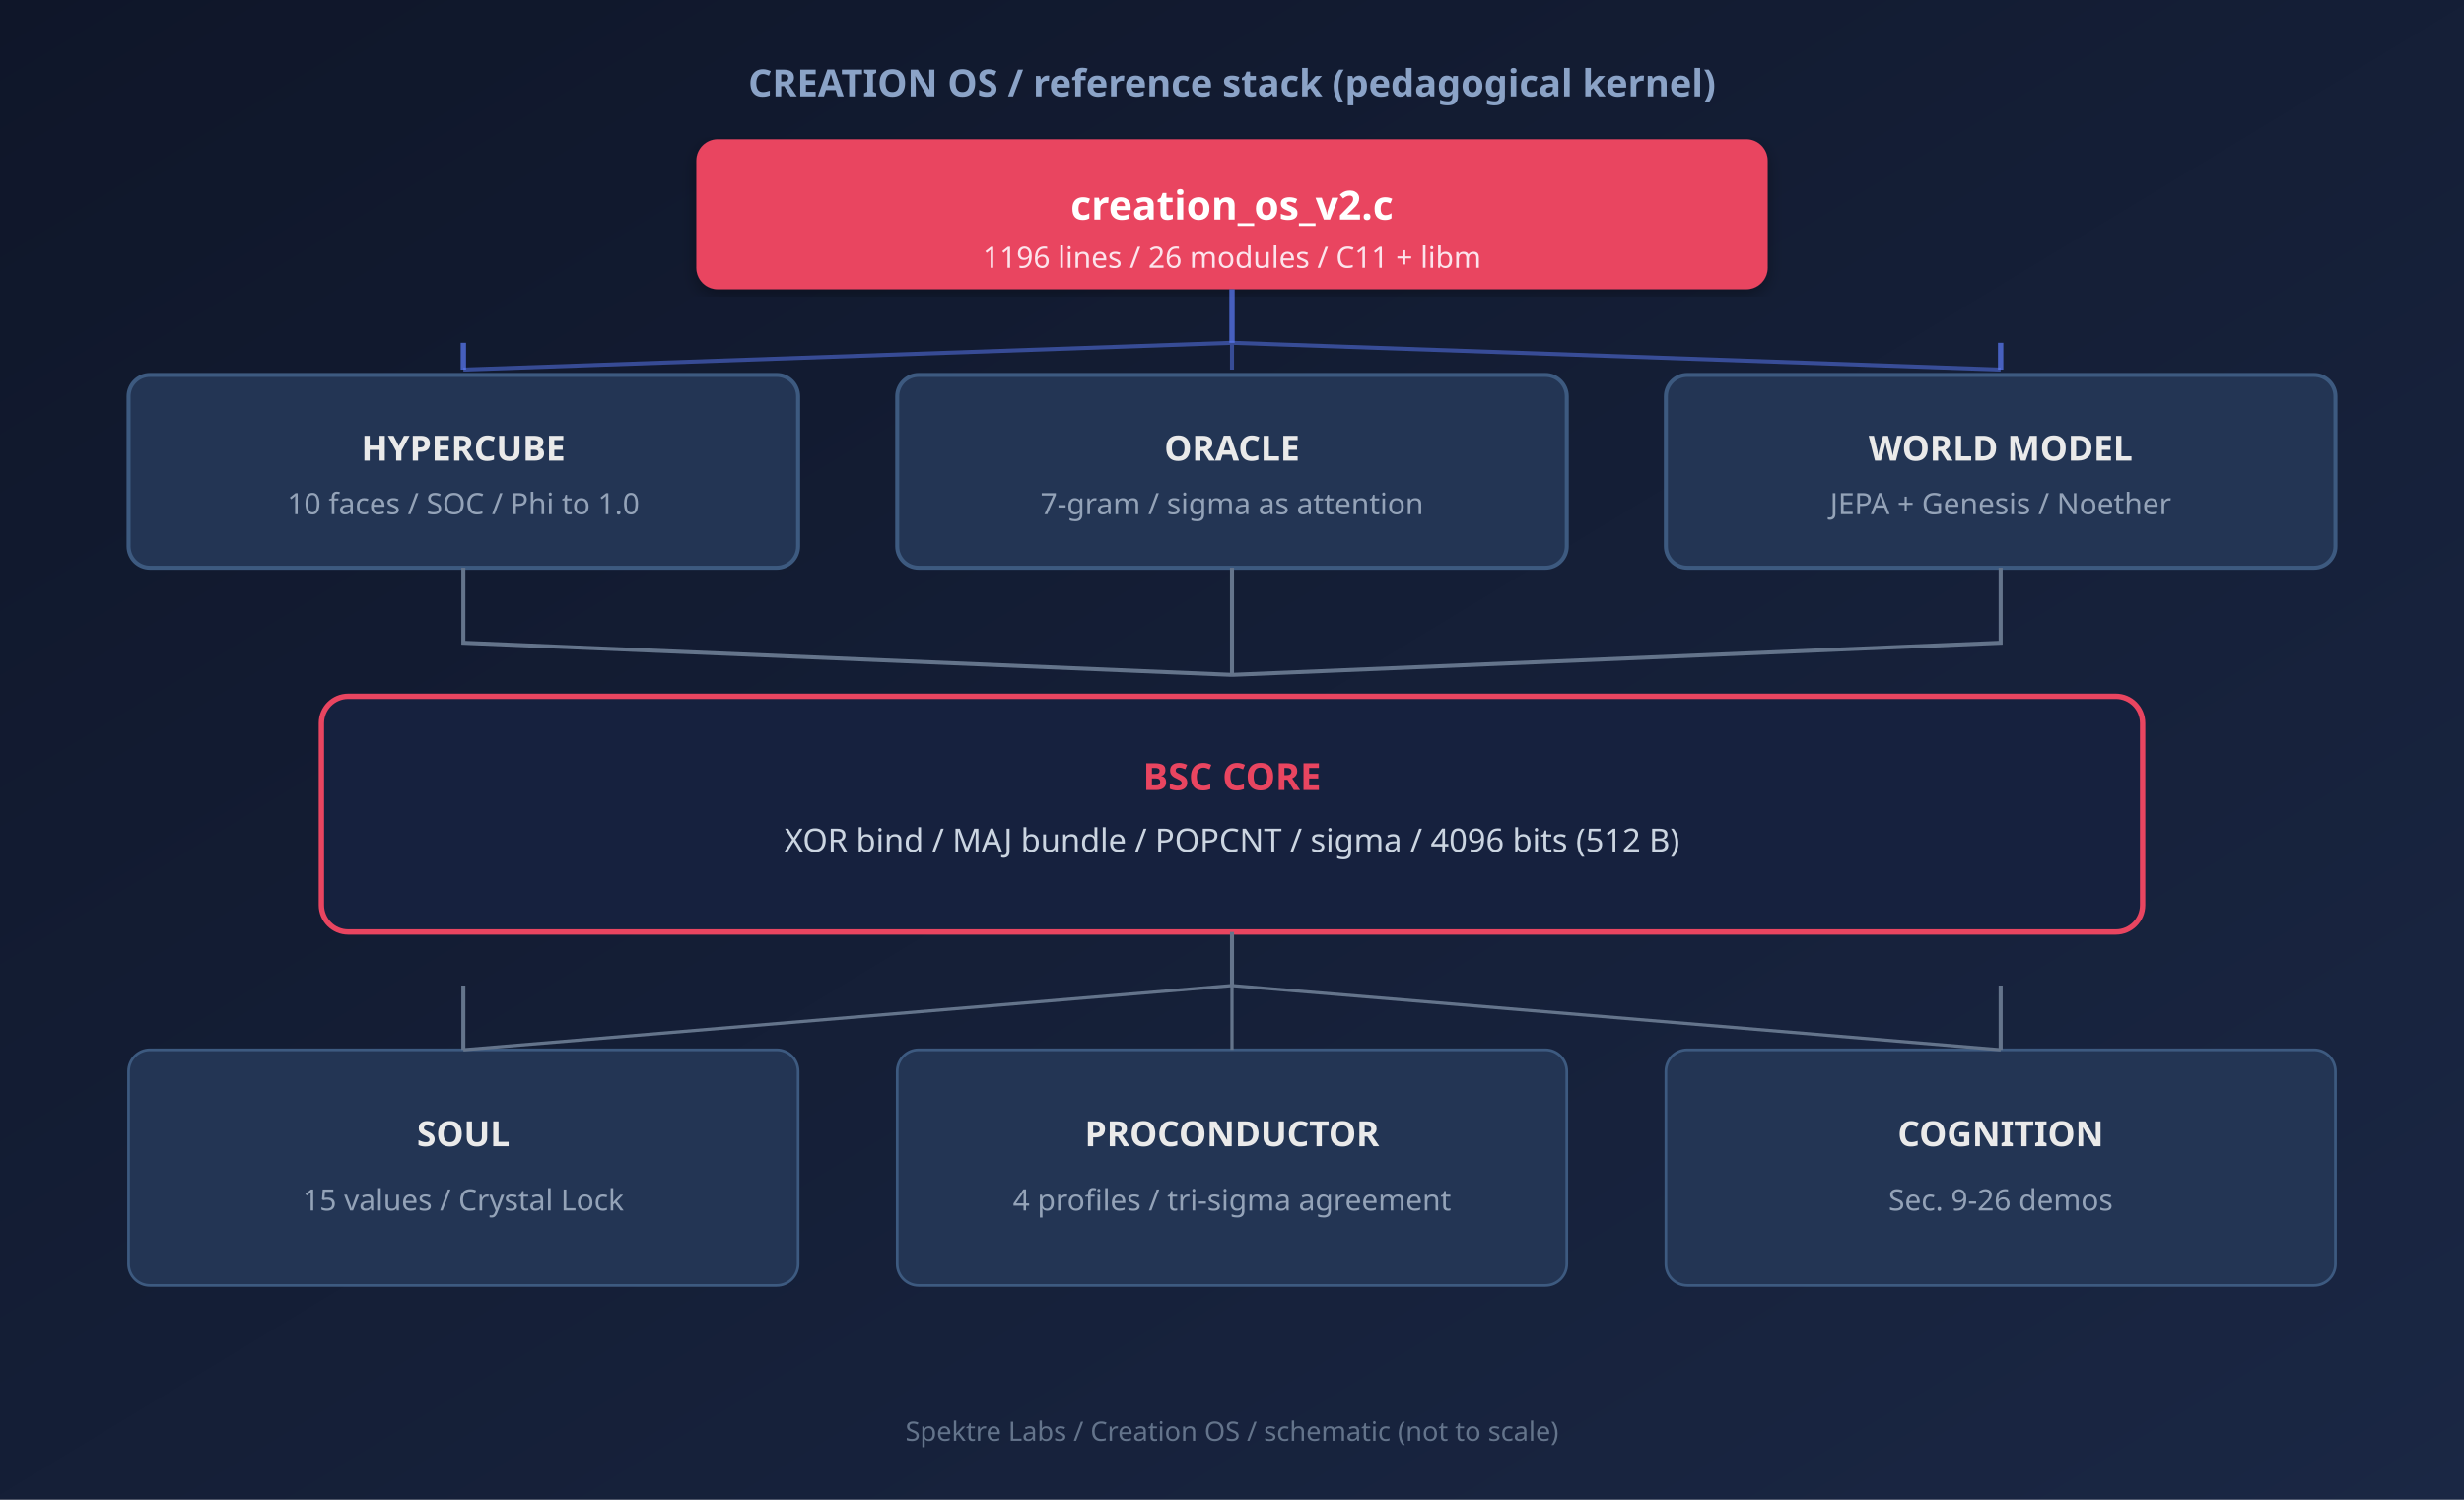
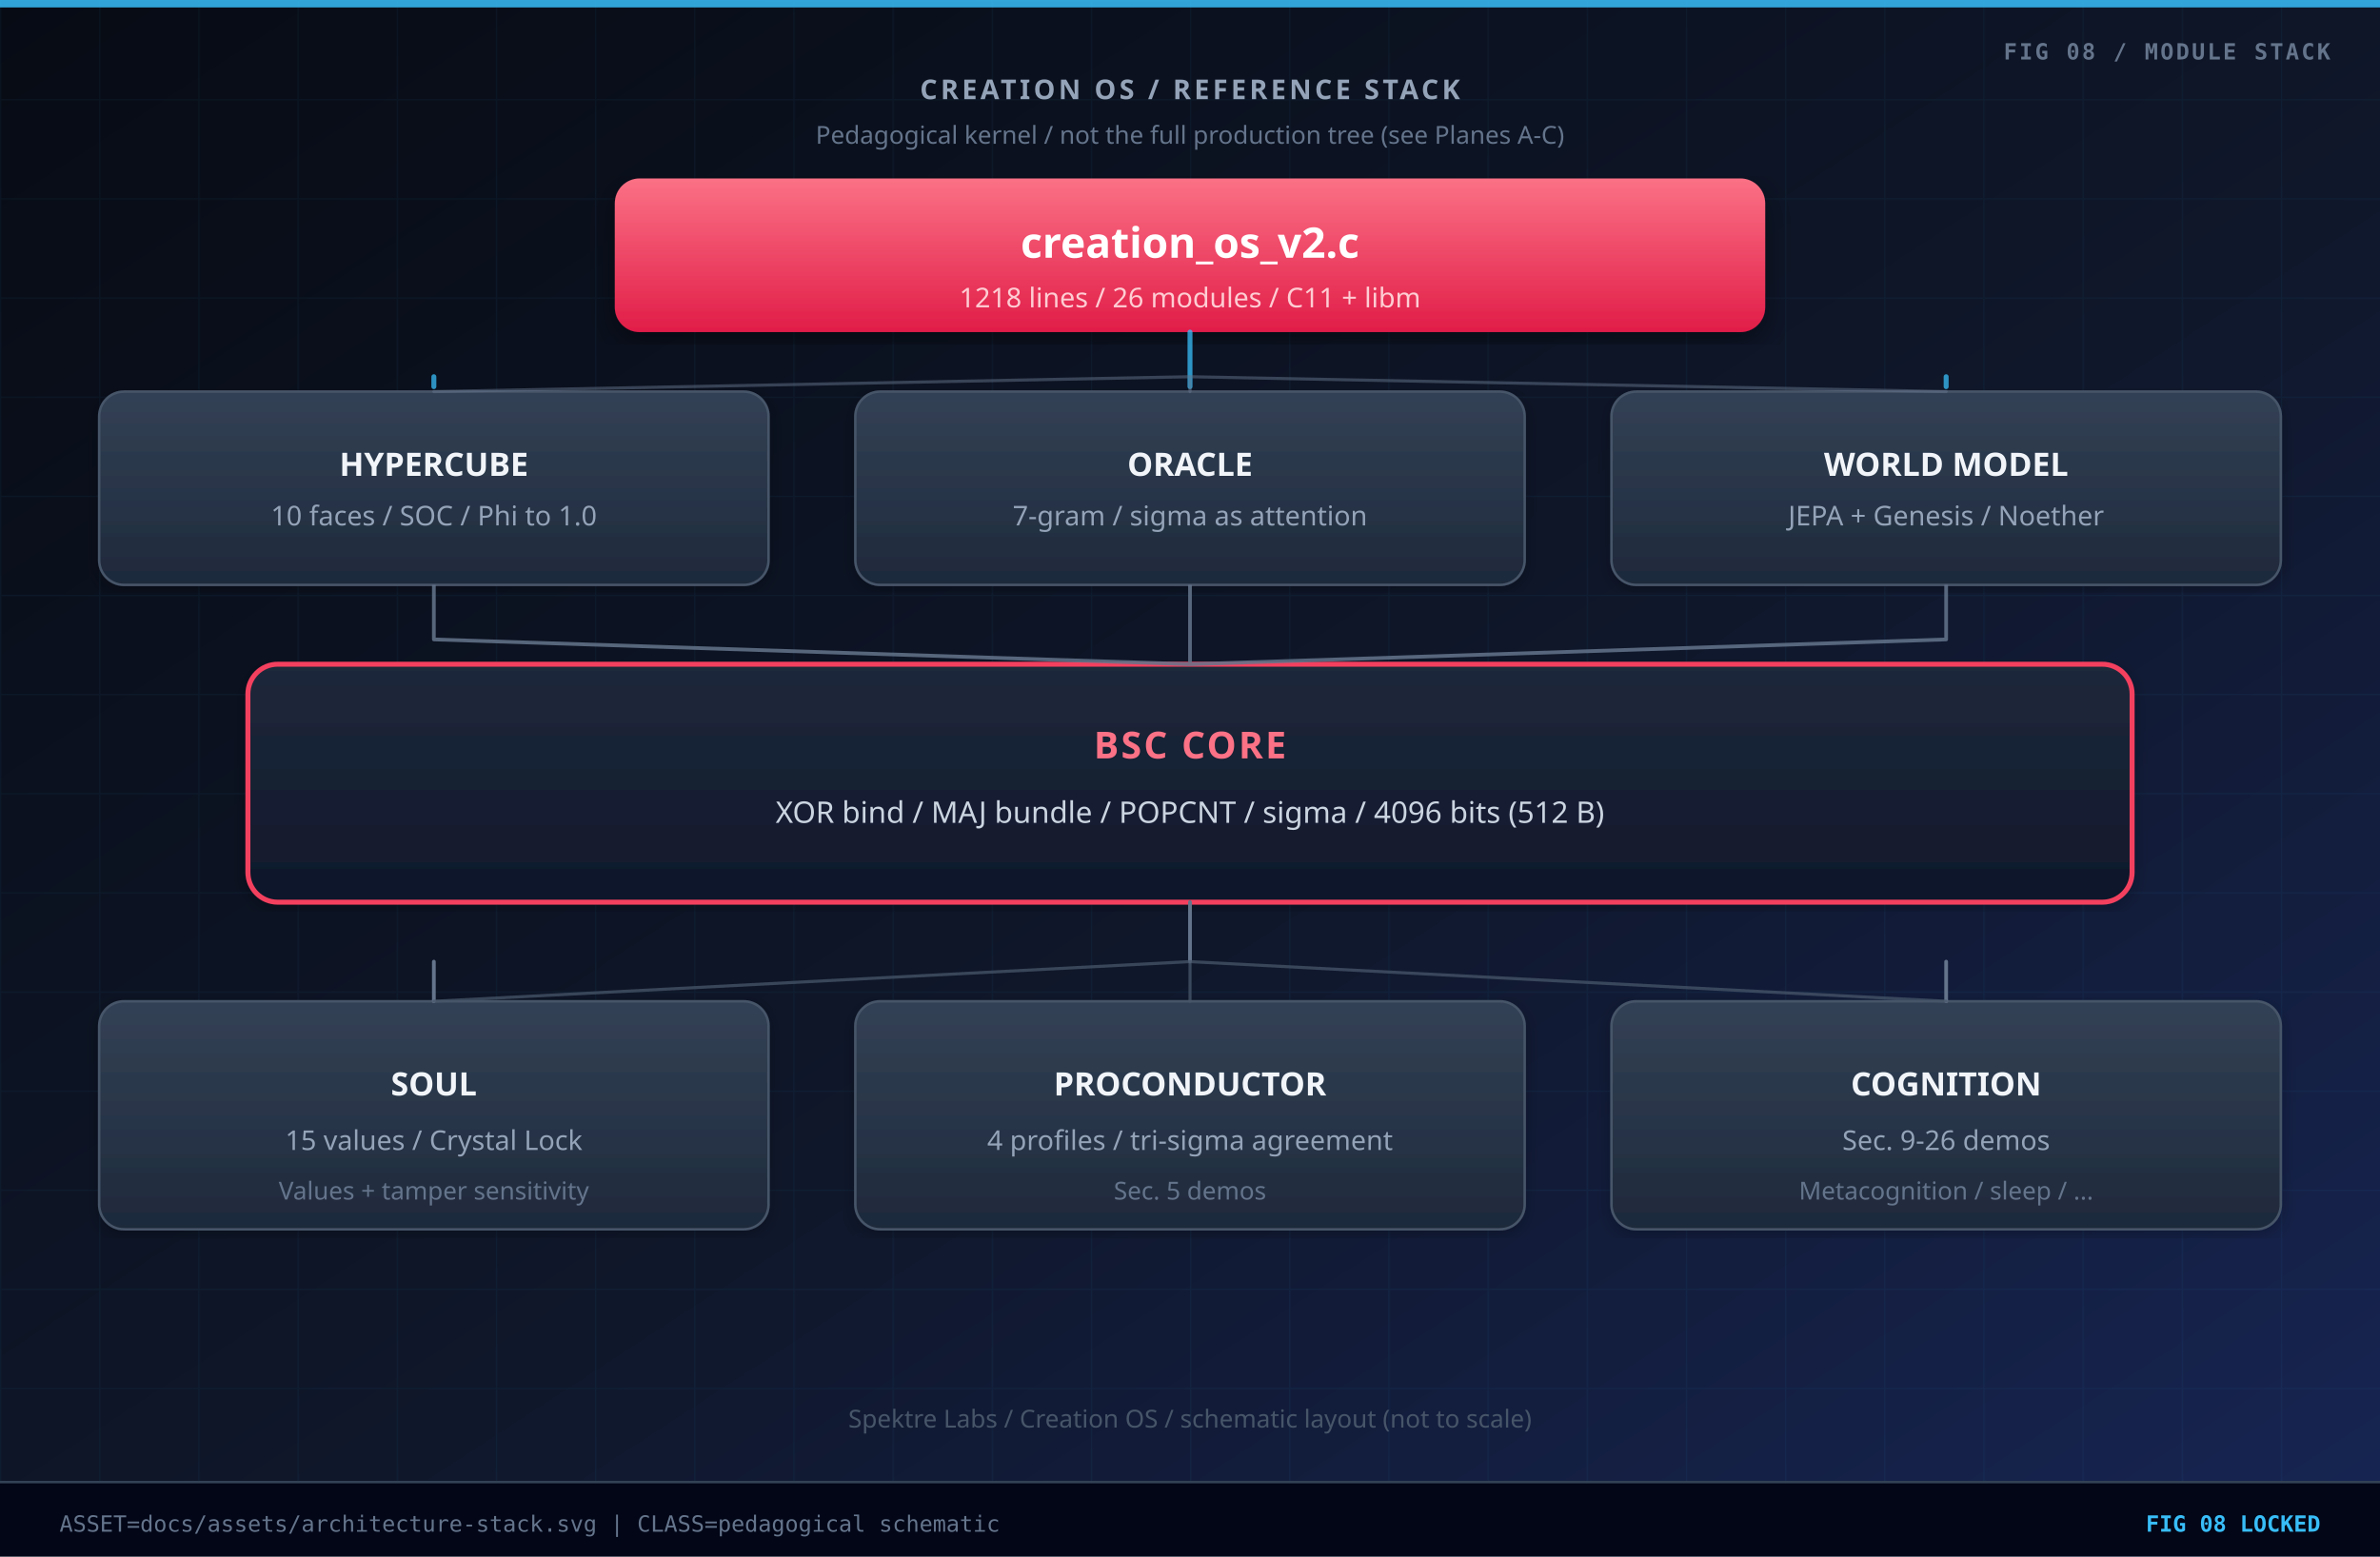
- <svg xmlns="http://www.w3.org/2000/svg" viewBox="0 0 920 560" role="img" aria-labelledby="title desc">
+ <svg xmlns="http://www.w3.org/2000/svg" viewBox="0 0 960 628" role="img" aria-labelledby="title desc">
  <defs>
    <linearGradient id="bg" x1="0%" y1="0%" x2="100%" y2="100%">
-       <stop offset="0%" style="stop-color:#0f1629" />
-       <stop offset="100%" style="stop-color:#1a2744" />
+       <stop offset="0%" style="stop-color:#070b14" />
+       <stop offset="55%" style="stop-color:#0f172a" />
+       <stop offset="100%" style="stop-color:#172554" />
    </linearGradient>
-     <filter id="shadow" x="-5%" y="-5%" width="110%" height="110%">
-       <feDropShadow dx="0" dy="2" stdDeviation="3" flood-color="#000" flood-opacity="0.35" />
+     <linearGradient id="hero" x1="0%" y1="0%" x2="0%" y2="100%">
+       <stop offset="0%" style="stop-color:#fb7185" />
+       <stop offset="100%" style="stop-color:#e11d48" />
+     </linearGradient>
+     <linearGradient id="panel" x1="0%" y1="0%" x2="0%" y2="100%">
+       <stop offset="0%" style="stop-color:#334155" />
+       <stop offset="100%" style="stop-color:#1e293b" />
+     </linearGradient>
+     <linearGradient id="coreFill" x1="0%" y1="0%" x2="0%" y2="100%">
+       <stop offset="0%" style="stop-color:#1e293b" />
+       <stop offset="100%" style="stop-color:#0f172a" />
+     </linearGradient>
+     <filter id="elev" x="-8%" y="-8%" width="116%" height="116%">
+       <feDropShadow dx="0" dy="4" stdDeviation="6" flood-color="#000" flood-opacity="0.45" />
    </filter>
+     <filter id="soft" x="-4%" y="-4%" width="108%" height="108%">
+       <feDropShadow dx="0" dy="2" stdDeviation="3" flood-color="#000" flood-opacity="0.25" />
+     </filter>
+     <pattern id="as-grid" width="40" height="40" patternUnits="userSpaceOnUse">
+       <path d="M40 0H0V40" fill="none" stroke="#38bdf8" stroke-opacity="0.05" stroke-width="1" />
+     </pattern>
  </defs>
  <rect width="100%" height="100%" fill="url(#bg)" />
-   <text x="460" y="36" text-anchor="middle" fill="#8ba3c7" font-family="ui-sans-serif,system-ui,sans-serif" font-size="14" font-weight="600">CREATION OS / reference stack (pedagogical kernel)</text>
-   <rect x="260" y="52" width="400" height="56" rx="8" fill="#e94560" filter="url(#shadow)" />
-   <text x="460" y="82" text-anchor="middle" fill="#fff" font-family="ui-sans-serif,system-ui,sans-serif" font-size="15" font-weight="700">creation_os_v2.c</text>
-   <text x="460" y="100" text-anchor="middle" fill="#fce4ec" font-family="ui-sans-serif,system-ui,sans-serif" font-size="11">1196 lines / 26 modules / C11 + libm</text>
-   <rect x="48" y="140" width="250" height="72" rx="8" fill="#233554" stroke="#3d5a80" stroke-width="1.5" />
-   <text x="173" y="172" text-anchor="middle" fill="#eaeaea" font-family="ui-sans-serif,system-ui,sans-serif" font-size="13" font-weight="600">HYPERCUBE</text>
-   <text x="173" y="192" text-anchor="middle" fill="#94a3b8" font-family="ui-sans-serif,system-ui,sans-serif" font-size="11">10 faces / SOC / Phi to 1.0</text>
-   <rect x="335" y="140" width="250" height="72" rx="8" fill="#233554" stroke="#3d5a80" stroke-width="1.5" />
-   <text x="460" y="172" text-anchor="middle" fill="#eaeaea" font-family="ui-sans-serif,system-ui,sans-serif" font-size="13" font-weight="600">ORACLE</text>
-   <text x="460" y="192" text-anchor="middle" fill="#94a3b8" font-family="ui-sans-serif,system-ui,sans-serif" font-size="11">7-gram / sigma as attention</text>
-   <rect x="622" y="140" width="250" height="72" rx="8" fill="#233554" stroke="#3d5a80" stroke-width="1.5" />
-   <text x="747" y="172" text-anchor="middle" fill="#eaeaea" font-family="ui-sans-serif,system-ui,sans-serif" font-size="13" font-weight="600">WORLD MODEL</text>
-   <text x="747" y="192" text-anchor="middle" fill="#94a3b8" font-family="ui-sans-serif,system-ui,sans-serif" font-size="11">JEPA + Genesis / Noether</text>
-   <path d="M460 108 L460 128 M173 128 L173 138 M747 128 L747 138" stroke="#5c7cfa" stroke-width="2" fill="none" opacity="0.7" />
-   <path d="M460 128 L173 138 M460 128 L460 138 M460 128 L747 138" stroke="#5c7cfa" stroke-width="1.5" fill="none" opacity="0.5" />
-   <rect x="120" y="260" width="680" height="88" rx="10" fill="#16213e" stroke="#e94560" stroke-width="2" />
-   <text x="460" y="295" text-anchor="middle" fill="#e94560" font-family="ui-sans-serif,system-ui,sans-serif" font-size="14" font-weight="700">BSC CORE</text>
-   <text x="460" y="318" text-anchor="middle" fill="#cbd5e1" font-family="ui-sans-serif,system-ui,sans-serif" font-size="12">XOR bind / MAJ bundle / POPCNT / sigma / 4096 bits (512 B)</text>
-   <path d="M173 212 L173 240 L460 252 M460 212 L460 252 M747 212 L747 240 L460 252" stroke="#64748b" stroke-width="1.5" fill="none" />
-   <rect x="48" y="392" width="250" height="88" rx="8" fill="#233554" stroke="#3d5a80" />
-   <text x="173" y="428" text-anchor="middle" fill="#eaeaea" font-family="ui-sans-serif,system-ui,sans-serif" font-size="13" font-weight="600">SOUL</text>
-   <text x="173" y="452" text-anchor="middle" fill="#94a3b8" font-family="ui-sans-serif,system-ui,sans-serif" font-size="11">15 values / Crystal Lock</text>
-   <rect x="335" y="392" width="250" height="88" rx="8" fill="#233554" stroke="#3d5a80" />
-   <text x="460" y="428" text-anchor="middle" fill="#eaeaea" font-family="ui-sans-serif,system-ui,sans-serif" font-size="13" font-weight="600">PROCONDUCTOR</text>
-   <text x="460" y="452" text-anchor="middle" fill="#94a3b8" font-family="ui-sans-serif,system-ui,sans-serif" font-size="11">4 profiles / tri-sigma agreement</text>
-   <rect x="622" y="392" width="250" height="88" rx="8" fill="#233554" stroke="#3d5a80" />
-   <text x="747" y="428" text-anchor="middle" fill="#eaeaea" font-family="ui-sans-serif,system-ui,sans-serif" font-size="13" font-weight="600">COGNITION</text>
-   <text x="747" y="452" text-anchor="middle" fill="#94a3b8" font-family="ui-sans-serif,system-ui,sans-serif" font-size="11">Sec. 9-26 demos</text>
-   <path d="M460 348 L460 368 M173 368 L173 392 M747 368 L747 392" stroke="#64748b" stroke-width="1.5" fill="none" />
-   <path d="M460 368 L173 392 M460 368 L460 392 M460 368 L747 392" stroke="#64748b" stroke-width="1.2" fill="none" />
-   <text x="460" y="538" text-anchor="middle" fill="#64748b" font-family="ui-sans-serif,system-ui,sans-serif" font-size="10">Spektre Labs / Creation OS / schematic (not to scale)</text>
+   <rect width="960" height="628" fill="url(#as-grid)" />
+   <rect x="0" y="0" width="960" height="3" fill="#38bdf8" opacity="0.85" />
+   <text x="940" y="24" text-anchor="end" fill="#64748b" font-family="ui-monospace,Menlo,monospace" font-size="9" font-weight="600" letter-spacing="0.1em">FIG 08 / MODULE STACK</text>
+   <text x="480" y="40" text-anchor="middle" fill="#94a3b8" font-family="ui-sans-serif,system-ui,sans-serif" font-size="11" font-weight="600" letter-spacing="0.12em">CREATION OS / REFERENCE STACK</text>
+   <text x="480" y="58" text-anchor="middle" fill="#64748b" font-family="ui-sans-serif,system-ui,sans-serif" font-size="10">Pedagogical kernel / not the full production tree (see Planes A-C)</text>
+   <rect x="248" y="72" width="464" height="62" rx="10" fill="url(#hero)" filter="url(#elev)" />
+   <text x="480" y="104" text-anchor="middle" fill="#fff" font-family="ui-sans-serif,system-ui,sans-serif" font-size="17" font-weight="700">creation_os_v2.c</text>
+   <text x="480" y="124" text-anchor="middle" fill="#fecdd3" font-family="ui-sans-serif,system-ui,sans-serif" font-size="11">1218 lines / 26 modules / C11 + libm</text>
+   <rect x="40" y="158" width="270" height="78" rx="10" fill="url(#panel)" stroke="#475569" stroke-width="1" filter="url(#soft)" />
+   <text x="175" y="192" text-anchor="middle" fill="#f1f5f9" font-family="ui-sans-serif,system-ui,sans-serif" font-size="13" font-weight="700">HYPERCUBE</text>
+   <text x="175" y="212" text-anchor="middle" fill="#94a3b8" font-family="ui-sans-serif,system-ui,sans-serif" font-size="11">10 faces / SOC / Phi to 1.0</text>
+   <rect x="345" y="158" width="270" height="78" rx="10" fill="url(#panel)" stroke="#475569" stroke-width="1" filter="url(#soft)" />
+   <text x="480" y="192" text-anchor="middle" fill="#f1f5f9" font-family="ui-sans-serif,system-ui,sans-serif" font-size="13" font-weight="700">ORACLE</text>
+   <text x="480" y="212" text-anchor="middle" fill="#94a3b8" font-family="ui-sans-serif,system-ui,sans-serif" font-size="11">7-gram / sigma as attention</text>
+   <rect x="650" y="158" width="270" height="78" rx="10" fill="url(#panel)" stroke="#475569" stroke-width="1" filter="url(#soft)" />
+   <text x="785" y="192" text-anchor="middle" fill="#f1f5f9" font-family="ui-sans-serif,system-ui,sans-serif" font-size="13" font-weight="700">WORLD MODEL</text>
+   <text x="785" y="212" text-anchor="middle" fill="#94a3b8" font-family="ui-sans-serif,system-ui,sans-serif" font-size="11">JEPA + Genesis / Noether</text>
+   <path d="M480 134 L480 152 M175 152 L175 156 M480 152 L480 156 M785 152 L785 156" stroke="#38bdf8" stroke-width="2" fill="none" stroke-linecap="round" opacity="0.75" />
+   <path d="M480 152 L175 158 M480 152 L480 158 M480 152 L785 158" stroke="#64748b" stroke-width="1.25" fill="none" stroke-linecap="round" opacity="0.5" />
+   <rect x="100" y="268" width="760" height="96" rx="12" fill="url(#coreFill)" stroke="#f43f5e" stroke-width="2" filter="url(#soft)" />
+   <text x="480" y="306" text-anchor="middle" fill="#fb7185" font-family="ui-sans-serif,system-ui,sans-serif" font-size="15" font-weight="800" letter-spacing="0.06em">BSC CORE</text>
+   <text x="480" y="332" text-anchor="middle" fill="#cbd5e1" font-family="ui-sans-serif,system-ui,sans-serif" font-size="12">XOR bind / MAJ bundle / POPCNT / sigma / 4096 bits (512 B)</text>
+   <path d="M175 236 L175 258 L480 268 M480 236 L480 268 M785 236 L785 258 L480 268" stroke="#64748b" stroke-width="1.5" fill="none" stroke-linejoin="round" opacity="0.85" />
+   <rect x="40" y="404" width="270" height="92" rx="10" fill="url(#panel)" stroke="#475569" stroke-width="1" filter="url(#soft)" />
+   <text x="175" y="442" text-anchor="middle" fill="#f1f5f9" font-family="ui-sans-serif,system-ui,sans-serif" font-size="13" font-weight="700">SOUL</text>
+   <text x="175" y="464" text-anchor="middle" fill="#94a3b8" font-family="ui-sans-serif,system-ui,sans-serif" font-size="11">15 values / Crystal Lock</text>
+   <text x="175" y="484" text-anchor="middle" fill="#64748b" font-family="ui-sans-serif,system-ui,sans-serif" font-size="10">Values + tamper sensitivity</text>
+   <rect x="345" y="404" width="270" height="92" rx="10" fill="url(#panel)" stroke="#475569" stroke-width="1" filter="url(#soft)" />
+   <text x="480" y="442" text-anchor="middle" fill="#f1f5f9" font-family="ui-sans-serif,system-ui,sans-serif" font-size="13" font-weight="700">PROCONDUCTOR</text>
+   <text x="480" y="464" text-anchor="middle" fill="#94a3b8" font-family="ui-sans-serif,system-ui,sans-serif" font-size="11">4 profiles / tri-sigma agreement</text>
+   <text x="480" y="484" text-anchor="middle" fill="#64748b" font-family="ui-sans-serif,system-ui,sans-serif" font-size="10">Sec. 5 demos</text>
+   <rect x="650" y="404" width="270" height="92" rx="10" fill="url(#panel)" stroke="#475569" stroke-width="1" filter="url(#soft)" />
+   <text x="785" y="442" text-anchor="middle" fill="#f1f5f9" font-family="ui-sans-serif,system-ui,sans-serif" font-size="13" font-weight="700">COGNITION</text>
+   <text x="785" y="464" text-anchor="middle" fill="#94a3b8" font-family="ui-sans-serif,system-ui,sans-serif" font-size="11">Sec. 9-26 demos</text>
+   <text x="785" y="484" text-anchor="middle" fill="#64748b" font-family="ui-sans-serif,system-ui,sans-serif" font-size="10">Metacognition / sleep / ...</text>
+   <path d="M480 364 L480 388 M175 388 L175 404 M785 388 L785 404" stroke="#64748b" stroke-width="1.5" fill="none" stroke-linecap="round" />
+   <path d="M480 388 L175 404 M480 388 L480 404 M480 388 L785 404" stroke="#475569" stroke-width="1.25" fill="none" stroke-linecap="round" opacity="0.75" />
+   <text x="480" y="576" text-anchor="middle" fill="#475569" font-family="ui-sans-serif,system-ui,sans-serif" font-size="10">Spektre Labs / Creation OS / schematic layout (not to scale)</text>
+   <rect x="0" y="598" width="960" height="30" fill="#020617" />
+   <line x1="0" y1="598" x2="960" y2="598" stroke="#334155" stroke-width="1" />
+   <text x="24" y="618" fill="#64748b" font-family="ui-monospace,Menlo,monospace" font-size="9">ASSET=docs/assets/architecture-stack.svg | CLASS=pedagogical schematic</text>
+   <text x="936" y="618" text-anchor="end" fill="#38bdf8" font-family="ui-monospace,Menlo,monospace" font-size="9" font-weight="600">FIG 08 LOCKED</text>
</svg>
